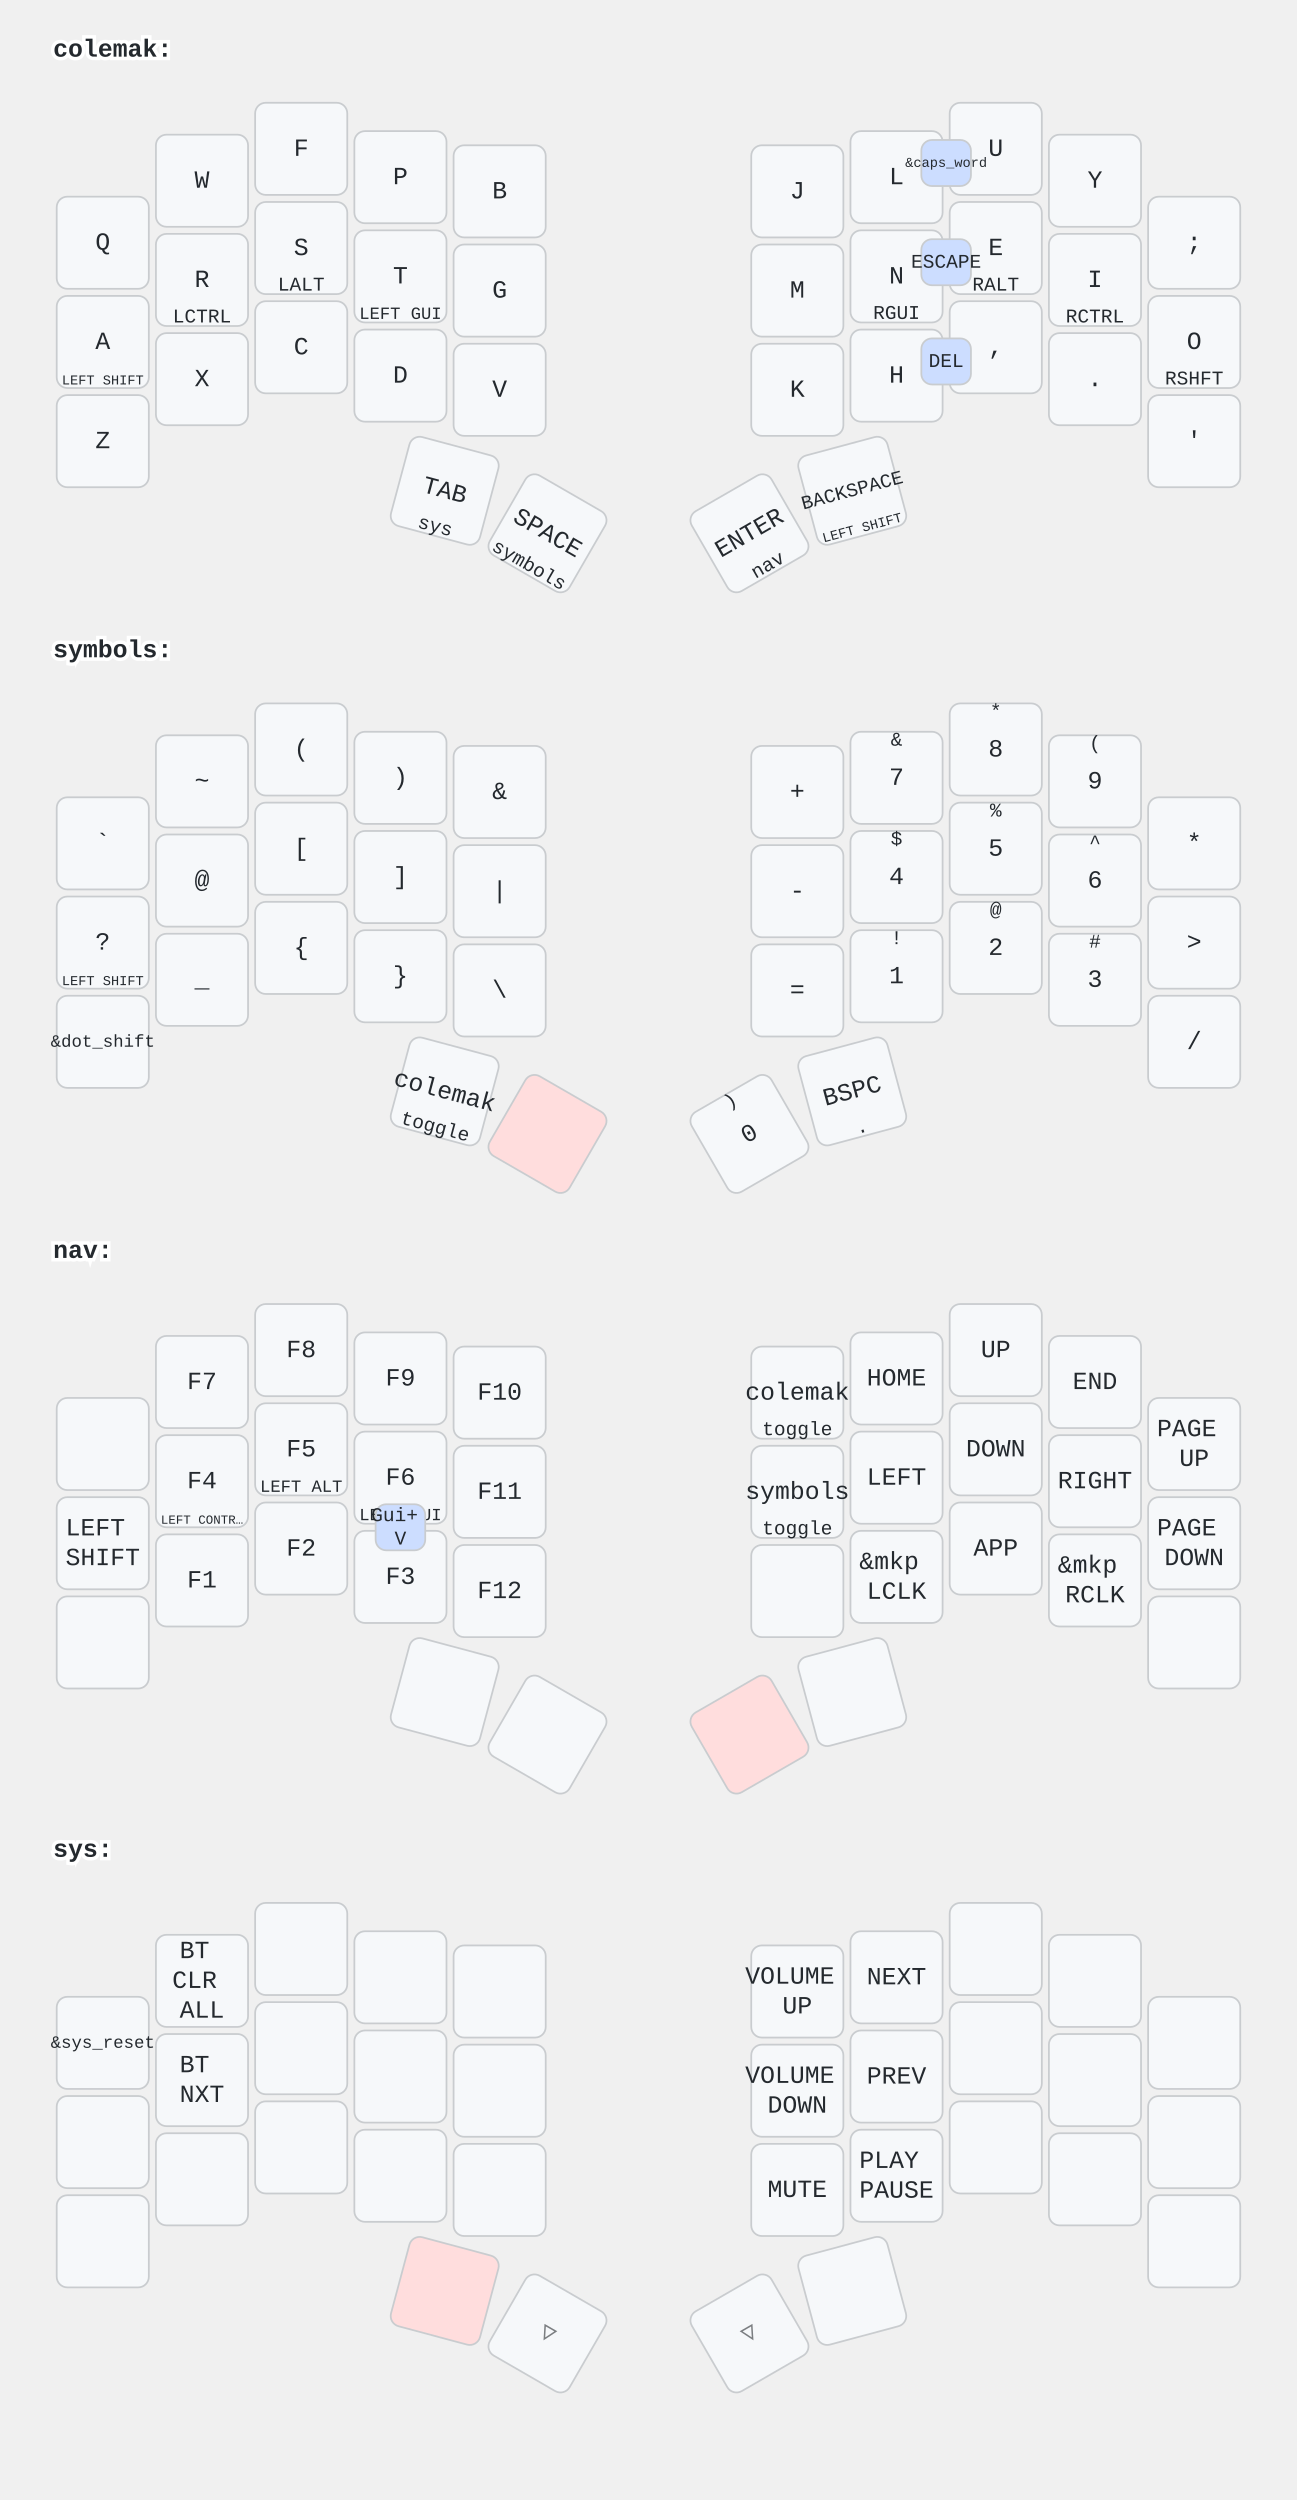
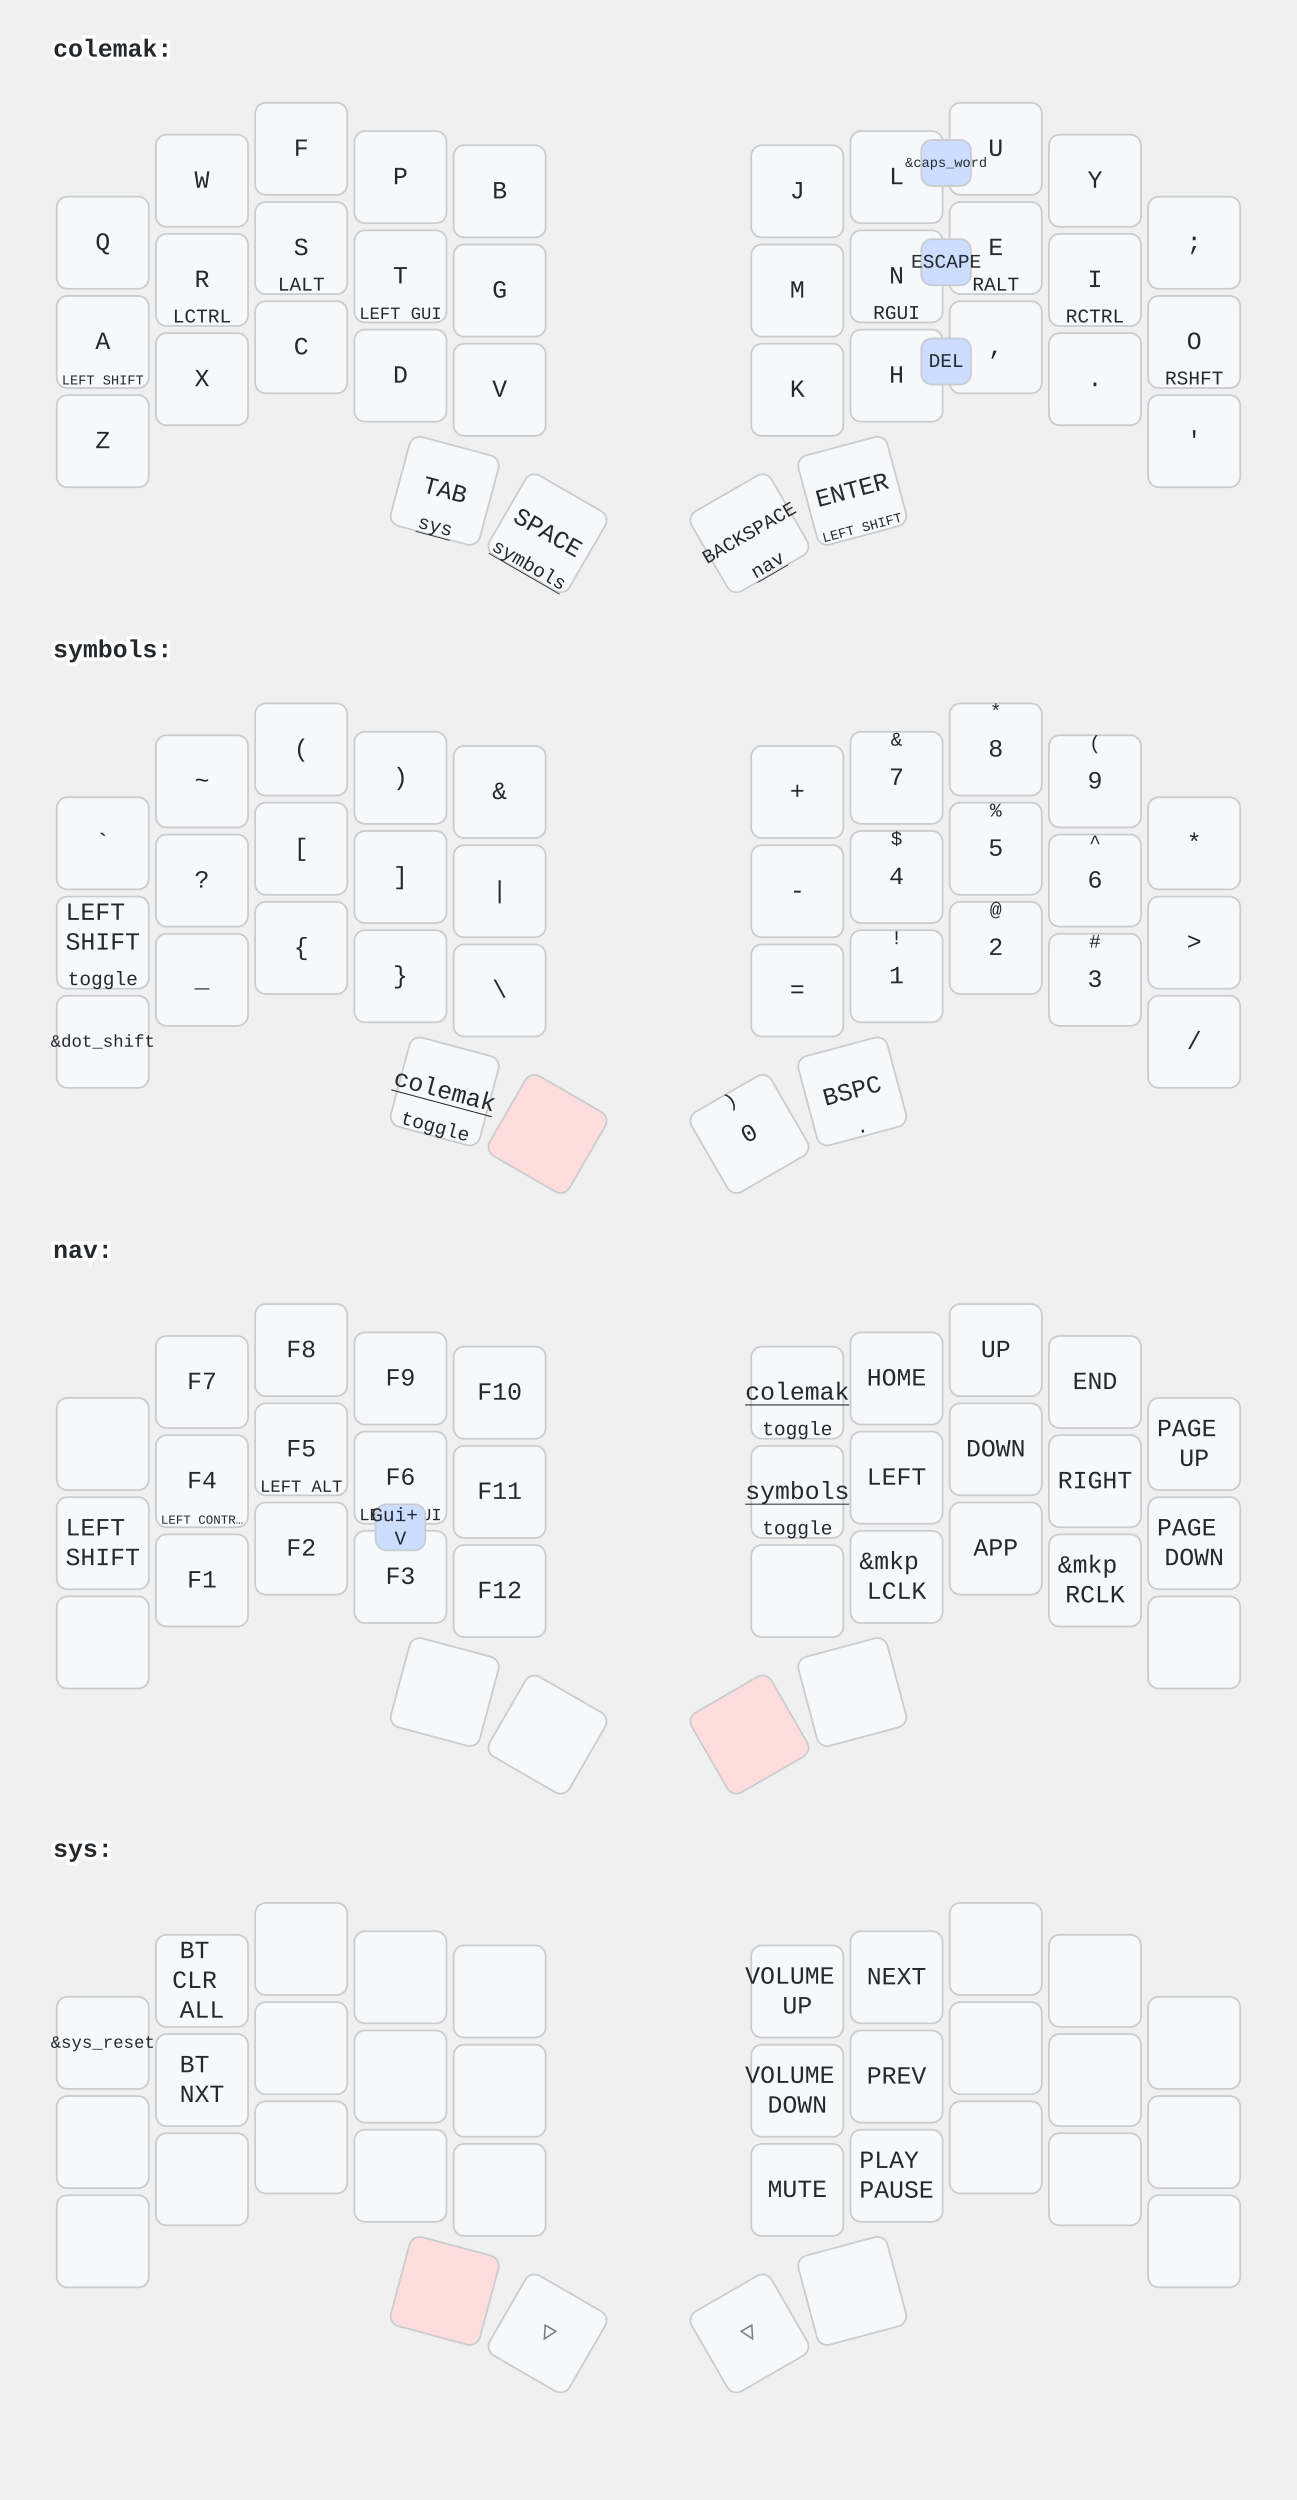
<svg xmlns="http://www.w3.org/2000/svg" width="732" height="1411" viewBox="0 0 732 1411" class="keymap">
  <style>/* inherit to force styles through use tags */
svg path {
    fill: inherit;
}

/* font and background color specifications */
svg.keymap {
    font-family: SFMono-Regular,Consolas,Liberation Mono,Menlo,monospace;
    font-size: 14px;
    font-kerning: normal;
    text-rendering: optimizeLegibility;
    fill: #24292e;
}

/* default key styling */
rect.key {
    fill: #f6f8fa;
}

rect.key, rect.combo {
    stroke: #c9cccf;
    stroke-width: 1;
}

/* default key side styling, only used is draw_key_sides is set */
rect.side {
    filter: brightness(90%);
}

/* color accent for combo boxes */
rect.combo, rect.combo-separate {
    fill: #cdf;
}

/* color accent for held keys */
rect.held, rect.combo.held {
    fill: #fdd;
}

/* color accent for ghost (optional) keys */
rect.ghost, rect.combo.ghost {
    stroke-dasharray: 4, 4;
    stroke-width: 2;
}

text {
    text-anchor: middle;
    dominant-baseline: middle;
}

/* styling for layer labels */
text.label {
    font-weight: bold;
    text-anchor: start;
    stroke: white;
    stroke-width: 4;
    paint-order: stroke;
}

/* styling for optional footer */
text.footer {
    text-anchor: end;
    dominant-baseline: auto;
    stroke: white;
    stroke-width: 4;
    paint-order: stroke;
}

/* styling for combo tap, and key hold/shifted label text */
text.combo, text.hold, text.shifted {
    font-size: 11px;
}

text.hold {
    text-anchor: middle;
    dominant-baseline: auto;
}

text.shifted {
    text-anchor: middle;
    dominant-baseline: hanging;
+ }
+ 
+ text.layer-activator {
+     text-decoration: underline;
}

/* styling for hold/shifted label text in combo box */
text.combo.hold, text.combo.shifted {
    font-size: 8px;
}

/* lighter symbol for transparent keys */
text.trans {
    fill: #7b7e81;
}

/* styling for combo dendrons */
path.combo {
    stroke-width: 1;
    stroke: gray;
    fill: none;
}

/* Start Tabler Icons Cleanup */
/* cannot use height/width with glyphs */
.icon-tabler &gt; path {
    fill: inherit;
    stroke: inherit;
    stroke-width: 2;
}
/* hide tabler's default box */
.icon-tabler &gt; path[stroke="none"][fill="none"] {
    visibility: hidden;
}
/* End Tabler Icons Cleanup */

@media (prefers-color-scheme: dark) {
svg.keymap { fill: #d1d6db; }
rect.key { fill: #3f4750; }
rect.key, rect.combo { stroke: #60666c; }
rect.combo, rect.combo-separate { fill: #1f3d7a; }
rect.held, rect.combo.held { fill: #854747; }
text.label, text.footer { stroke: black; }
text.trans { fill: #7e8184; }
path.combo { stroke: #7f7f7f; }

}</style>
  <g transform="translate(30, 0)" class="layer-colemak">
-     <text x="0" y="28" class="label">colemak:</text>
+     <text x="0" y="28" class="label" id="colemak">colemak:</text>
    <g transform="translate(0, 56)">
      <g transform="translate(28, 81)" class="key keypos-0">
        <rect rx="6" ry="6" x="-26" y="-26" width="52" height="52" class="key" />
        <text x="0" y="0" class="key tap">Q</text>
      </g>
      <g transform="translate(84, 46)" class="key keypos-1">
        <rect rx="6" ry="6" x="-26" y="-26" width="52" height="52" class="key" />
        <text x="0" y="0" class="key tap">W</text>
      </g>
      <g transform="translate(140, 28)" class="key keypos-2">
        <rect rx="6" ry="6" x="-26" y="-26" width="52" height="52" class="key" />
        <text x="0" y="0" class="key tap">F</text>
      </g>
      <g transform="translate(196, 44)" class="key keypos-3">
        <rect rx="6" ry="6" x="-26" y="-26" width="52" height="52" class="key" />
        <text x="0" y="0" class="key tap">P</text>
      </g>
      <g transform="translate(252, 52)" class="key keypos-4">
        <rect rx="6" ry="6" x="-26" y="-26" width="52" height="52" class="key" />
        <text x="0" y="0" class="key tap">B</text>
      </g>
      <g transform="translate(420, 52)" class="key keypos-5">
        <rect rx="6" ry="6" x="-26" y="-26" width="52" height="52" class="key" />
        <text x="0" y="0" class="key tap">J</text>
      </g>
      <g transform="translate(476, 44)" class="key keypos-6">
        <rect rx="6" ry="6" x="-26" y="-26" width="52" height="52" class="key" />
        <text x="0" y="0" class="key tap">L</text>
      </g>
      <g transform="translate(532, 28)" class="key keypos-7">
        <rect rx="6" ry="6" x="-26" y="-26" width="52" height="52" class="key" />
        <text x="0" y="0" class="key tap">U</text>
      </g>
      <g transform="translate(588, 46)" class="key keypos-8">
        <rect rx="6" ry="6" x="-26" y="-26" width="52" height="52" class="key" />
        <text x="0" y="0" class="key tap">Y</text>
      </g>
      <g transform="translate(644, 81)" class="key keypos-9">
        <rect rx="6" ry="6" x="-26" y="-26" width="52" height="52" class="key" />
        <text x="0" y="0" class="key tap">;</text>
      </g>
      <g transform="translate(28, 137)" class="key keypos-10">
        <rect rx="6" ry="6" x="-26" y="-26" width="52" height="52" class="key" />
        <text x="0" y="0" class="key tap">A</text>
        <text x="0" y="24" class="key hold">
          <tspan style="font-size: 70%">LEFT SHIFT</tspan>
        </text>
      </g>
      <g transform="translate(84, 102)" class="key keypos-11">
        <rect rx="6" ry="6" x="-26" y="-26" width="52" height="52" class="key" />
        <text x="0" y="0" class="key tap">R</text>
        <text x="0" y="24" class="key hold">LCTRL</text>
      </g>
      <g transform="translate(140, 84)" class="key keypos-12">
        <rect rx="6" ry="6" x="-26" y="-26" width="52" height="52" class="key" />
        <text x="0" y="0" class="key tap">S</text>
        <text x="0" y="24" class="key hold">LALT</text>
      </g>
      <g transform="translate(196, 100)" class="key keypos-13">
        <rect rx="6" ry="6" x="-26" y="-26" width="52" height="52" class="key" />
        <text x="0" y="0" class="key tap">T</text>
        <text x="0" y="24" class="key hold">
          <tspan style="font-size: 88%">LEFT GUI</tspan>
        </text>
      </g>
      <g transform="translate(252, 108)" class="key keypos-14">
        <rect rx="6" ry="6" x="-26" y="-26" width="52" height="52" class="key" />
        <text x="0" y="0" class="key tap">G</text>
      </g>
      <g transform="translate(420, 108)" class="key keypos-15">
        <rect rx="6" ry="6" x="-26" y="-26" width="52" height="52" class="key" />
        <text x="0" y="0" class="key tap">M</text>
      </g>
      <g transform="translate(476, 100)" class="key keypos-16">
        <rect rx="6" ry="6" x="-26" y="-26" width="52" height="52" class="key" />
        <text x="0" y="0" class="key tap">N</text>
        <text x="0" y="24" class="key hold">RGUI</text>
      </g>
      <g transform="translate(532, 84)" class="key keypos-17">
        <rect rx="6" ry="6" x="-26" y="-26" width="52" height="52" class="key" />
        <text x="0" y="0" class="key tap">E</text>
        <text x="0" y="24" class="key hold">RALT</text>
      </g>
      <g transform="translate(588, 102)" class="key keypos-18">
        <rect rx="6" ry="6" x="-26" y="-26" width="52" height="52" class="key" />
        <text x="0" y="0" class="key tap">I</text>
        <text x="0" y="24" class="key hold">RCTRL</text>
      </g>
      <g transform="translate(644, 137)" class="key keypos-19">
        <rect rx="6" ry="6" x="-26" y="-26" width="52" height="52" class="key" />
        <text x="0" y="0" class="key tap">O</text>
        <text x="0" y="24" class="key hold">RSHFT</text>
      </g>
      <g transform="translate(28, 193)" class="key keypos-20">
        <rect rx="6" ry="6" x="-26" y="-26" width="52" height="52" class="key" />
        <text x="0" y="0" class="key tap">Z</text>
      </g>
      <g transform="translate(84, 158)" class="key keypos-21">
        <rect rx="6" ry="6" x="-26" y="-26" width="52" height="52" class="key" />
        <text x="0" y="0" class="key tap">X</text>
      </g>
      <g transform="translate(140, 140)" class="key keypos-22">
        <rect rx="6" ry="6" x="-26" y="-26" width="52" height="52" class="key" />
        <text x="0" y="0" class="key tap">C</text>
      </g>
      <g transform="translate(196, 156)" class="key keypos-23">
        <rect rx="6" ry="6" x="-26" y="-26" width="52" height="52" class="key" />
        <text x="0" y="0" class="key tap">D</text>
      </g>
      <g transform="translate(252, 164)" class="key keypos-24">
        <rect rx="6" ry="6" x="-26" y="-26" width="52" height="52" class="key" />
        <text x="0" y="0" class="key tap">V</text>
      </g>
      <g transform="translate(420, 164)" class="key keypos-25">
        <rect rx="6" ry="6" x="-26" y="-26" width="52" height="52" class="key" />
        <text x="0" y="0" class="key tap">K</text>
      </g>
      <g transform="translate(476, 156)" class="key keypos-26">
        <rect rx="6" ry="6" x="-26" y="-26" width="52" height="52" class="key" />
        <text x="0" y="0" class="key tap">H</text>
      </g>
      <g transform="translate(532, 140)" class="key keypos-27">
        <rect rx="6" ry="6" x="-26" y="-26" width="52" height="52" class="key" />
        <text x="0" y="0" class="key tap">,</text>
      </g>
      <g transform="translate(588, 158)" class="key keypos-28">
        <rect rx="6" ry="6" x="-26" y="-26" width="52" height="52" class="key" />
        <text x="0" y="0" class="key tap">.</text>
      </g>
      <g transform="translate(644, 193)" class="key keypos-29">
        <rect rx="6" ry="6" x="-26" y="-26" width="52" height="52" class="key" />
        <text x="0" y="0" class="key tap">'</text>
      </g>
      <g transform="translate(221, 221) rotate(15.0)" class="key keypos-30">
        <rect rx="6" ry="6" x="-26" y="-26" width="52" height="52" class="key" />
        <text x="0" y="0" class="key tap">TAB</text>
-         <text x="0" y="24" class="key hold">sys</text>
+         <a href="#sys">
+           <text x="0" y="24" class="key hold layer-activator">sys</text>
+         </a>
      </g>
      <g transform="translate(279, 245) rotate(30.0)" class="key keypos-31">
        <rect rx="6" ry="6" x="-26" y="-26" width="52" height="52" class="key" />
        <text x="0" y="0" class="key tap">SPACE</text>
-         <text x="0" y="24" class="key hold">symbols</text>
+         <a href="#symbols">
+           <text x="0" y="24" class="key hold layer-activator">symbols</text>
+         </a>
      </g>
      <g transform="translate(393, 245) rotate(-30.0)" class="key keypos-32">
        <rect rx="6" ry="6" x="-26" y="-26" width="52" height="52" class="key" />
+         <text x="0" y="0" class="key tap">
+           <tspan style="font-size: 78%">BACKSPACE</tspan>
+         </text>
+         <a href="#nav">
+           <text x="0" y="24" class="key hold layer-activator">nav</text>
+         </a>
+       </g>
+       <g transform="translate(451, 221) rotate(-15.0)" class="key keypos-33">
+         <rect rx="6" ry="6" x="-26" y="-26" width="52" height="52" class="key" />
        <text x="0" y="0" class="key tap">ENTER</text>
-         <text x="0" y="24" class="key hold">nav</text>
-       </g>
-       <g transform="translate(451, 221) rotate(-15.0)" class="key keypos-33">
-         <rect rx="6" ry="6" x="-26" y="-26" width="52" height="52" class="key" />
-         <text x="0" y="0" class="key tap">
-           <tspan style="font-size: 78%">BACKSPACE</tspan>
-         </text>
        <text x="0" y="24" class="key hold">
          <tspan style="font-size: 70%">LEFT SHIFT</tspan>
        </text>
      </g>
      <g class="combo combopos-0">
        <rect rx="6" ry="6" x="490" y="23" width="28" height="26" class="combo" />
        <text x="504" y="36" class="combo tap">
          <tspan style="font-size: 70%">&amp;caps_word</tspan>
        </text>
      </g>
      <g class="combo combopos-1">
        <rect rx="6" ry="6" x="490" y="79" width="28" height="26" class="combo" />
        <text x="504" y="92" class="combo tap">ESCAPE</text>
      </g>
      <g class="combo combopos-2">
        <rect rx="6" ry="6" x="490" y="135" width="28" height="26" class="combo" />
        <text x="504" y="148" class="combo tap">DEL</text>
      </g>
    </g>
  </g>
  <g transform="translate(30, 339)" class="layer-symbols">
-     <text x="0" y="28" class="label">symbols:</text>
+     <text x="0" y="28" class="label" id="symbols">symbols:</text>
    <g transform="translate(0, 56)">
      <g transform="translate(28, 81)" class="key keypos-0">
        <rect rx="6" ry="6" x="-26" y="-26" width="52" height="52" class="key" />
        <text x="0" y="0" class="key tap">`</text>
      </g>
      <g transform="translate(84, 46)" class="key keypos-1">
        <rect rx="6" ry="6" x="-26" y="-26" width="52" height="52" class="key" />
        <text x="0" y="0" class="key tap">~</text>
      </g>
      <g transform="translate(140, 28)" class="key keypos-2">
        <rect rx="6" ry="6" x="-26" y="-26" width="52" height="52" class="key" />
        <text x="0" y="0" class="key tap">(</text>
      </g>
      <g transform="translate(196, 44)" class="key keypos-3">
        <rect rx="6" ry="6" x="-26" y="-26" width="52" height="52" class="key" />
        <text x="0" y="0" class="key tap">)</text>
      </g>
      <g transform="translate(252, 52)" class="key keypos-4">
        <rect rx="6" ry="6" x="-26" y="-26" width="52" height="52" class="key" />
        <text x="0" y="0" class="key tap">&amp;</text>
      </g>
      <g transform="translate(420, 52)" class="key keypos-5">
        <rect rx="6" ry="6" x="-26" y="-26" width="52" height="52" class="key" />
        <text x="0" y="0" class="key tap">+</text>
      </g>
      <g transform="translate(476, 44)" class="key keypos-6">
        <rect rx="6" ry="6" x="-26" y="-26" width="52" height="52" class="key" />
        <text x="0" y="0" class="key tap">7</text>
        <text x="0" y="-24" class="key shifted">&amp;</text>
      </g>
      <g transform="translate(532, 28)" class="key keypos-7">
        <rect rx="6" ry="6" x="-26" y="-26" width="52" height="52" class="key" />
        <text x="0" y="0" class="key tap">8</text>
        <text x="0" y="-24" class="key shifted">*</text>
      </g>
      <g transform="translate(588, 46)" class="key keypos-8">
        <rect rx="6" ry="6" x="-26" y="-26" width="52" height="52" class="key" />
        <text x="0" y="0" class="key tap">9</text>
        <text x="0" y="-24" class="key shifted">(</text>
      </g>
      <g transform="translate(644, 81)" class="key keypos-9">
        <rect rx="6" ry="6" x="-26" y="-26" width="52" height="52" class="key" />
        <text x="0" y="0" class="key tap">*</text>
      </g>
      <g transform="translate(28, 137)" class="key keypos-10">
        <rect rx="6" ry="6" x="-26" y="-26" width="52" height="52" class="key" />
+         <text x="0" y="0" class="key tap">
+           <tspan x="0" dy="-1.2em">LEFT</tspan>
+           <tspan x="0" dy="1.2em">SHIFT</tspan>
+         </text>
+         <text x="0" y="24" class="key hold">toggle</text>
+       </g>
+       <g transform="translate(84, 102)" class="key keypos-11">
+         <rect rx="6" ry="6" x="-26" y="-26" width="52" height="52" class="key" />
        <text x="0" y="0" class="key tap">?</text>
-         <text x="0" y="24" class="key hold">
-           <tspan style="font-size: 70%">LEFT SHIFT</tspan>
-         </text>
-       </g>
-       <g transform="translate(84, 102)" class="key keypos-11">
-         <rect rx="6" ry="6" x="-26" y="-26" width="52" height="52" class="key" />
-         <text x="0" y="0" class="key tap">@</text>
      </g>
      <g transform="translate(140, 84)" class="key keypos-12">
        <rect rx="6" ry="6" x="-26" y="-26" width="52" height="52" class="key" />
        <text x="0" y="0" class="key tap">[</text>
      </g>
      <g transform="translate(196, 100)" class="key keypos-13">
        <rect rx="6" ry="6" x="-26" y="-26" width="52" height="52" class="key" />
        <text x="0" y="0" class="key tap">]</text>
      </g>
      <g transform="translate(252, 108)" class="key keypos-14">
        <rect rx="6" ry="6" x="-26" y="-26" width="52" height="52" class="key" />
        <text x="0" y="0" class="key tap">|</text>
      </g>
      <g transform="translate(420, 108)" class="key keypos-15">
        <rect rx="6" ry="6" x="-26" y="-26" width="52" height="52" class="key" />
        <text x="0" y="0" class="key tap">-</text>
      </g>
      <g transform="translate(476, 100)" class="key keypos-16">
        <rect rx="6" ry="6" x="-26" y="-26" width="52" height="52" class="key" />
        <text x="0" y="0" class="key tap">4</text>
        <text x="0" y="-24" class="key shifted">$</text>
      </g>
      <g transform="translate(532, 84)" class="key keypos-17">
        <rect rx="6" ry="6" x="-26" y="-26" width="52" height="52" class="key" />
        <text x="0" y="0" class="key tap">5</text>
        <text x="0" y="-24" class="key shifted">%</text>
      </g>
      <g transform="translate(588, 102)" class="key keypos-18">
        <rect rx="6" ry="6" x="-26" y="-26" width="52" height="52" class="key" />
        <text x="0" y="0" class="key tap">6</text>
        <text x="0" y="-24" class="key shifted">^</text>
      </g>
      <g transform="translate(644, 137)" class="key keypos-19">
        <rect rx="6" ry="6" x="-26" y="-26" width="52" height="52" class="key" />
        <text x="0" y="0" class="key tap">&gt;</text>
      </g>
      <g transform="translate(28, 193)" class="key keypos-20">
        <rect rx="6" ry="6" x="-26" y="-26" width="52" height="52" class="key" />
        <text x="0" y="0" class="key tap">
          <tspan style="font-size: 70%">&amp;dot_shift</tspan>
        </text>
      </g>
      <g transform="translate(84, 158)" class="key keypos-21">
        <rect rx="6" ry="6" x="-26" y="-26" width="52" height="52" class="key" />
        <text x="0" y="0" class="key tap">_</text>
      </g>
      <g transform="translate(140, 140)" class="key keypos-22">
        <rect rx="6" ry="6" x="-26" y="-26" width="52" height="52" class="key" />
        <text x="0" y="0" class="key tap">{</text>
      </g>
      <g transform="translate(196, 156)" class="key keypos-23">
        <rect rx="6" ry="6" x="-26" y="-26" width="52" height="52" class="key" />
        <text x="0" y="0" class="key tap">}</text>
      </g>
      <g transform="translate(252, 164)" class="key keypos-24">
        <rect rx="6" ry="6" x="-26" y="-26" width="52" height="52" class="key" />
        <text x="0" y="0" class="key tap">\</text>
      </g>
      <g transform="translate(420, 164)" class="key keypos-25">
        <rect rx="6" ry="6" x="-26" y="-26" width="52" height="52" class="key" />
        <text x="0" y="0" class="key tap">=</text>
      </g>
      <g transform="translate(476, 156)" class="key keypos-26">
        <rect rx="6" ry="6" x="-26" y="-26" width="52" height="52" class="key" />
        <text x="0" y="0" class="key tap">1</text>
        <text x="0" y="-24" class="key shifted">!</text>
      </g>
      <g transform="translate(532, 140)" class="key keypos-27">
        <rect rx="6" ry="6" x="-26" y="-26" width="52" height="52" class="key" />
        <text x="0" y="0" class="key tap">2</text>
        <text x="0" y="-24" class="key shifted">@</text>
      </g>
      <g transform="translate(588, 158)" class="key keypos-28">
        <rect rx="6" ry="6" x="-26" y="-26" width="52" height="52" class="key" />
        <text x="0" y="0" class="key tap">3</text>
        <text x="0" y="-24" class="key shifted">#</text>
      </g>
      <g transform="translate(644, 193)" class="key keypos-29">
        <rect rx="6" ry="6" x="-26" y="-26" width="52" height="52" class="key" />
        <text x="0" y="0" class="key tap">/</text>
      </g>
      <g transform="translate(221, 221) rotate(15.0)" class="key keypos-30">
        <rect rx="6" ry="6" x="-26" y="-26" width="52" height="52" class="key" />
-         <text x="0" y="0" class="key tap">colemak</text>
+         <a href="#colemak">
+           <text x="0" y="0" class="key tap layer-activator">colemak</text>
+         </a>
        <text x="0" y="24" class="key hold">toggle</text>
      </g>
      <g transform="translate(279, 245) rotate(30.0)" class="key held keypos-31">
        <rect rx="6" ry="6" x="-26" y="-26" width="52" height="52" class="key held" />
      </g>
      <g transform="translate(393, 245) rotate(-30.0)" class="key keypos-32">
        <rect rx="6" ry="6" x="-26" y="-26" width="52" height="52" class="key" />
        <text x="0" y="0" class="key tap">0</text>
        <text x="0" y="-24" class="key shifted">)</text>
      </g>
      <g transform="translate(451, 221) rotate(-15.0)" class="key keypos-33">
        <rect rx="6" ry="6" x="-26" y="-26" width="52" height="52" class="key" />
        <text x="0" y="0" class="key tap">BSPC</text>
        <text x="0" y="24" class="key hold">.</text>
      </g>
    </g>
  </g>
  <g transform="translate(30, 678)" class="layer-nav">
-     <text x="0" y="28" class="label">nav:</text>
+     <text x="0" y="28" class="label" id="nav">nav:</text>
    <g transform="translate(0, 56)">
      <g transform="translate(28, 81)" class="key keypos-0">
        <rect rx="6" ry="6" x="-26" y="-26" width="52" height="52" class="key" />
      </g>
      <g transform="translate(84, 46)" class="key keypos-1">
        <rect rx="6" ry="6" x="-26" y="-26" width="52" height="52" class="key" />
        <text x="0" y="0" class="key tap">F7</text>
      </g>
      <g transform="translate(140, 28)" class="key keypos-2">
        <rect rx="6" ry="6" x="-26" y="-26" width="52" height="52" class="key" />
        <text x="0" y="0" class="key tap">F8</text>
      </g>
      <g transform="translate(196, 44)" class="key keypos-3">
        <rect rx="6" ry="6" x="-26" y="-26" width="52" height="52" class="key" />
        <text x="0" y="0" class="key tap">F9</text>
      </g>
      <g transform="translate(252, 52)" class="key keypos-4">
        <rect rx="6" ry="6" x="-26" y="-26" width="52" height="52" class="key" />
        <text x="0" y="0" class="key tap">F10</text>
      </g>
      <g transform="translate(420, 52)" class="key keypos-5">
        <rect rx="6" ry="6" x="-26" y="-26" width="52" height="52" class="key" />
-         <text x="0" y="0" class="key tap">colemak</text>
+         <a href="#colemak">
+           <text x="0" y="0" class="key tap layer-activator">colemak</text>
+         </a>
        <text x="0" y="24" class="key hold">toggle</text>
      </g>
      <g transform="translate(476, 44)" class="key keypos-6">
        <rect rx="6" ry="6" x="-26" y="-26" width="52" height="52" class="key" />
        <text x="0" y="0" class="key tap">HOME</text>
      </g>
      <g transform="translate(532, 28)" class="key keypos-7">
        <rect rx="6" ry="6" x="-26" y="-26" width="52" height="52" class="key" />
        <text x="0" y="0" class="key tap">UP</text>
      </g>
      <g transform="translate(588, 46)" class="key keypos-8">
        <rect rx="6" ry="6" x="-26" y="-26" width="52" height="52" class="key" />
        <text x="0" y="0" class="key tap">END</text>
      </g>
      <g transform="translate(644, 81)" class="key keypos-9">
        <rect rx="6" ry="6" x="-26" y="-26" width="52" height="52" class="key" />
        <text x="0" y="0" class="key tap">
          <tspan x="0" dy="-0.6em">PAGE</tspan>
          <tspan x="0" dy="1.2em">UP</tspan>
        </text>
      </g>
      <g transform="translate(28, 137)" class="key keypos-10">
        <rect rx="6" ry="6" x="-26" y="-26" width="52" height="52" class="key" />
        <text x="0" y="0" class="key tap">
          <tspan x="0" dy="-0.6em">LEFT</tspan>
          <tspan x="0" dy="1.2em">SHIFT</tspan>
        </text>
      </g>
      <g transform="translate(84, 102)" class="key keypos-11">
        <rect rx="6" ry="6" x="-26" y="-26" width="52" height="52" class="key" />
        <text x="0" y="0" class="key tap">F4</text>
        <text x="0" y="24" class="key hold">
          <tspan style="font-size: 64%">LEFT CONTR…</tspan>
        </text>
      </g>
      <g transform="translate(140, 84)" class="key keypos-12">
        <rect rx="6" ry="6" x="-26" y="-26" width="52" height="52" class="key" />
        <text x="0" y="0" class="key tap">F5</text>
        <text x="0" y="24" class="key hold">
          <tspan style="font-size: 88%">LEFT ALT</tspan>
        </text>
      </g>
      <g transform="translate(196, 100)" class="key keypos-13">
        <rect rx="6" ry="6" x="-26" y="-26" width="52" height="52" class="key" />
        <text x="0" y="0" class="key tap">F6</text>
        <text x="0" y="24" class="key hold">
          <tspan style="font-size: 88%">LEFT GUI</tspan>
        </text>
      </g>
      <g transform="translate(252, 108)" class="key keypos-14">
        <rect rx="6" ry="6" x="-26" y="-26" width="52" height="52" class="key" />
        <text x="0" y="0" class="key tap">F11</text>
      </g>
      <g transform="translate(420, 108)" class="key keypos-15">
        <rect rx="6" ry="6" x="-26" y="-26" width="52" height="52" class="key" />
-         <text x="0" y="0" class="key tap">symbols</text>
+         <a href="#symbols">
+           <text x="0" y="0" class="key tap layer-activator">symbols</text>
+         </a>
        <text x="0" y="24" class="key hold">toggle</text>
      </g>
      <g transform="translate(476, 100)" class="key keypos-16">
        <rect rx="6" ry="6" x="-26" y="-26" width="52" height="52" class="key" />
        <text x="0" y="0" class="key tap">LEFT</text>
      </g>
      <g transform="translate(532, 84)" class="key keypos-17">
        <rect rx="6" ry="6" x="-26" y="-26" width="52" height="52" class="key" />
        <text x="0" y="0" class="key tap">DOWN</text>
      </g>
      <g transform="translate(588, 102)" class="key keypos-18">
        <rect rx="6" ry="6" x="-26" y="-26" width="52" height="52" class="key" />
        <text x="0" y="0" class="key tap">RIGHT</text>
      </g>
      <g transform="translate(644, 137)" class="key keypos-19">
        <rect rx="6" ry="6" x="-26" y="-26" width="52" height="52" class="key" />
        <text x="0" y="0" class="key tap">
          <tspan x="0" dy="-0.6em">PAGE</tspan>
          <tspan x="0" dy="1.2em">DOWN</tspan>
        </text>
      </g>
      <g transform="translate(28, 193)" class="key keypos-20">
        <rect rx="6" ry="6" x="-26" y="-26" width="52" height="52" class="key" />
      </g>
      <g transform="translate(84, 158)" class="key keypos-21">
        <rect rx="6" ry="6" x="-26" y="-26" width="52" height="52" class="key" />
        <text x="0" y="0" class="key tap">F1</text>
      </g>
      <g transform="translate(140, 140)" class="key keypos-22">
        <rect rx="6" ry="6" x="-26" y="-26" width="52" height="52" class="key" />
        <text x="0" y="0" class="key tap">F2</text>
      </g>
      <g transform="translate(196, 156)" class="key keypos-23">
        <rect rx="6" ry="6" x="-26" y="-26" width="52" height="52" class="key" />
        <text x="0" y="0" class="key tap">F3</text>
      </g>
      <g transform="translate(252, 164)" class="key keypos-24">
        <rect rx="6" ry="6" x="-26" y="-26" width="52" height="52" class="key" />
        <text x="0" y="0" class="key tap">F12</text>
      </g>
      <g transform="translate(420, 164)" class="key keypos-25">
        <rect rx="6" ry="6" x="-26" y="-26" width="52" height="52" class="key" />
      </g>
      <g transform="translate(476, 156)" class="key keypos-26">
        <rect rx="6" ry="6" x="-26" y="-26" width="52" height="52" class="key" />
        <text x="0" y="0" class="key tap">
          <tspan x="0" dy="-0.6em">&amp;mkp</tspan>
          <tspan x="0" dy="1.2em">LCLK</tspan>
        </text>
      </g>
      <g transform="translate(532, 140)" class="key keypos-27">
        <rect rx="6" ry="6" x="-26" y="-26" width="52" height="52" class="key" />
        <text x="0" y="0" class="key tap">APP</text>
      </g>
      <g transform="translate(588, 158)" class="key keypos-28">
        <rect rx="6" ry="6" x="-26" y="-26" width="52" height="52" class="key" />
        <text x="0" y="0" class="key tap">
          <tspan x="0" dy="-0.6em">&amp;mkp</tspan>
          <tspan x="0" dy="1.2em">RCLK</tspan>
        </text>
      </g>
      <g transform="translate(644, 193)" class="key keypos-29">
        <rect rx="6" ry="6" x="-26" y="-26" width="52" height="52" class="key" />
      </g>
      <g transform="translate(221, 221) rotate(15.0)" class="key keypos-30">
        <rect rx="6" ry="6" x="-26" y="-26" width="52" height="52" class="key" />
      </g>
      <g transform="translate(279, 245) rotate(30.0)" class="key keypos-31">
        <rect rx="6" ry="6" x="-26" y="-26" width="52" height="52" class="key" />
      </g>
      <g transform="translate(393, 245) rotate(-30.0)" class="key held keypos-32">
        <rect rx="6" ry="6" x="-26" y="-26" width="52" height="52" class="key held" />
      </g>
      <g transform="translate(451, 221) rotate(-15.0)" class="key keypos-33">
        <rect rx="6" ry="6" x="-26" y="-26" width="52" height="52" class="key" />
      </g>
      <g class="combo combopos-0">
        <rect rx="6" ry="6" x="182" y="115" width="28" height="26" class="combo" />
        <text x="196" y="128" class="combo tap">
          <tspan x="196" dy="-0.6em">Gui+</tspan>
          <tspan x="196" dy="1.2em">V</tspan>
        </text>
      </g>
    </g>
  </g>
  <g transform="translate(30, 1016)" class="layer-sys">
-     <text x="0" y="28" class="label">sys:</text>
+     <text x="0" y="28" class="label" id="sys">sys:</text>
    <g transform="translate(0, 56)">
      <g transform="translate(28, 81)" class="key keypos-0">
        <rect rx="6" ry="6" x="-26" y="-26" width="52" height="52" class="key" />
        <text x="0" y="0" class="key tap">
          <tspan style="font-size: 70%">&amp;sys_reset</tspan>
        </text>
      </g>
      <g transform="translate(84, 46)" class="key keypos-1">
        <rect rx="6" ry="6" x="-26" y="-26" width="52" height="52" class="key" />
        <text x="0" y="0" class="key tap">
          <tspan x="0" dy="-1.2em">BT</tspan>
          <tspan x="0" dy="1.2em">CLR</tspan>
          <tspan x="0" dy="1.2em">ALL</tspan>
        </text>
      </g>
      <g transform="translate(140, 28)" class="key keypos-2">
        <rect rx="6" ry="6" x="-26" y="-26" width="52" height="52" class="key" />
      </g>
      <g transform="translate(196, 44)" class="key keypos-3">
        <rect rx="6" ry="6" x="-26" y="-26" width="52" height="52" class="key" />
      </g>
      <g transform="translate(252, 52)" class="key keypos-4">
        <rect rx="6" ry="6" x="-26" y="-26" width="52" height="52" class="key" />
      </g>
      <g transform="translate(420, 52)" class="key keypos-5">
        <rect rx="6" ry="6" x="-26" y="-26" width="52" height="52" class="key" />
        <text x="0" y="0" class="key tap">
          <tspan x="0" dy="-0.6em">VOLUME</tspan>
          <tspan x="0" dy="1.2em">UP</tspan>
        </text>
      </g>
      <g transform="translate(476, 44)" class="key keypos-6">
        <rect rx="6" ry="6" x="-26" y="-26" width="52" height="52" class="key" />
        <text x="0" y="0" class="key tap">NEXT</text>
      </g>
      <g transform="translate(532, 28)" class="key keypos-7">
        <rect rx="6" ry="6" x="-26" y="-26" width="52" height="52" class="key" />
      </g>
      <g transform="translate(588, 46)" class="key keypos-8">
        <rect rx="6" ry="6" x="-26" y="-26" width="52" height="52" class="key" />
      </g>
      <g transform="translate(644, 81)" class="key keypos-9">
        <rect rx="6" ry="6" x="-26" y="-26" width="52" height="52" class="key" />
      </g>
      <g transform="translate(28, 137)" class="key keypos-10">
        <rect rx="6" ry="6" x="-26" y="-26" width="52" height="52" class="key" />
      </g>
      <g transform="translate(84, 102)" class="key keypos-11">
        <rect rx="6" ry="6" x="-26" y="-26" width="52" height="52" class="key" />
        <text x="0" y="0" class="key tap">
          <tspan x="0" dy="-0.6em">BT</tspan>
          <tspan x="0" dy="1.2em">NXT</tspan>
        </text>
      </g>
      <g transform="translate(140, 84)" class="key keypos-12">
        <rect rx="6" ry="6" x="-26" y="-26" width="52" height="52" class="key" />
      </g>
      <g transform="translate(196, 100)" class="key keypos-13">
        <rect rx="6" ry="6" x="-26" y="-26" width="52" height="52" class="key" />
      </g>
      <g transform="translate(252, 108)" class="key keypos-14">
        <rect rx="6" ry="6" x="-26" y="-26" width="52" height="52" class="key" />
      </g>
      <g transform="translate(420, 108)" class="key keypos-15">
        <rect rx="6" ry="6" x="-26" y="-26" width="52" height="52" class="key" />
        <text x="0" y="0" class="key tap">
          <tspan x="0" dy="-0.6em">VOLUME</tspan>
          <tspan x="0" dy="1.2em">DOWN</tspan>
        </text>
      </g>
      <g transform="translate(476, 100)" class="key keypos-16">
        <rect rx="6" ry="6" x="-26" y="-26" width="52" height="52" class="key" />
        <text x="0" y="0" class="key tap">PREV</text>
      </g>
      <g transform="translate(532, 84)" class="key keypos-17">
        <rect rx="6" ry="6" x="-26" y="-26" width="52" height="52" class="key" />
      </g>
      <g transform="translate(588, 102)" class="key keypos-18">
        <rect rx="6" ry="6" x="-26" y="-26" width="52" height="52" class="key" />
      </g>
      <g transform="translate(644, 137)" class="key keypos-19">
        <rect rx="6" ry="6" x="-26" y="-26" width="52" height="52" class="key" />
      </g>
      <g transform="translate(28, 193)" class="key keypos-20">
        <rect rx="6" ry="6" x="-26" y="-26" width="52" height="52" class="key" />
      </g>
      <g transform="translate(84, 158)" class="key keypos-21">
        <rect rx="6" ry="6" x="-26" y="-26" width="52" height="52" class="key" />
      </g>
      <g transform="translate(140, 140)" class="key keypos-22">
        <rect rx="6" ry="6" x="-26" y="-26" width="52" height="52" class="key" />
      </g>
      <g transform="translate(196, 156)" class="key keypos-23">
        <rect rx="6" ry="6" x="-26" y="-26" width="52" height="52" class="key" />
      </g>
      <g transform="translate(252, 164)" class="key keypos-24">
        <rect rx="6" ry="6" x="-26" y="-26" width="52" height="52" class="key" />
      </g>
      <g transform="translate(420, 164)" class="key keypos-25">
        <rect rx="6" ry="6" x="-26" y="-26" width="52" height="52" class="key" />
        <text x="0" y="0" class="key tap">MUTE</text>
      </g>
      <g transform="translate(476, 156)" class="key keypos-26">
        <rect rx="6" ry="6" x="-26" y="-26" width="52" height="52" class="key" />
        <text x="0" y="0" class="key tap">
          <tspan x="0" dy="-0.6em">PLAY</tspan>
          <tspan x="0" dy="1.2em">PAUSE</tspan>
        </text>
      </g>
      <g transform="translate(532, 140)" class="key keypos-27">
        <rect rx="6" ry="6" x="-26" y="-26" width="52" height="52" class="key" />
      </g>
      <g transform="translate(588, 158)" class="key keypos-28">
        <rect rx="6" ry="6" x="-26" y="-26" width="52" height="52" class="key" />
      </g>
      <g transform="translate(644, 193)" class="key keypos-29">
        <rect rx="6" ry="6" x="-26" y="-26" width="52" height="52" class="key" />
      </g>
      <g transform="translate(221, 221) rotate(15.0)" class="key held keypos-30">
        <rect rx="6" ry="6" x="-26" y="-26" width="52" height="52" class="key held" />
      </g>
      <g transform="translate(279, 245) rotate(30.0)" class="key trans keypos-31">
        <rect rx="6" ry="6" x="-26" y="-26" width="52" height="52" class="key trans" />
        <text x="0" y="0" class="key trans tap">▽</text>
      </g>
      <g transform="translate(393, 245) rotate(-30.0)" class="key trans keypos-32">
        <rect rx="6" ry="6" x="-26" y="-26" width="52" height="52" class="key trans" />
        <text x="0" y="0" class="key trans tap">▽</text>
      </g>
      <g transform="translate(451, 221) rotate(-15.0)" class="key keypos-33">
        <rect rx="6" ry="6" x="-26" y="-26" width="52" height="52" class="key" />
      </g>
    </g>
  </g>
</svg>
